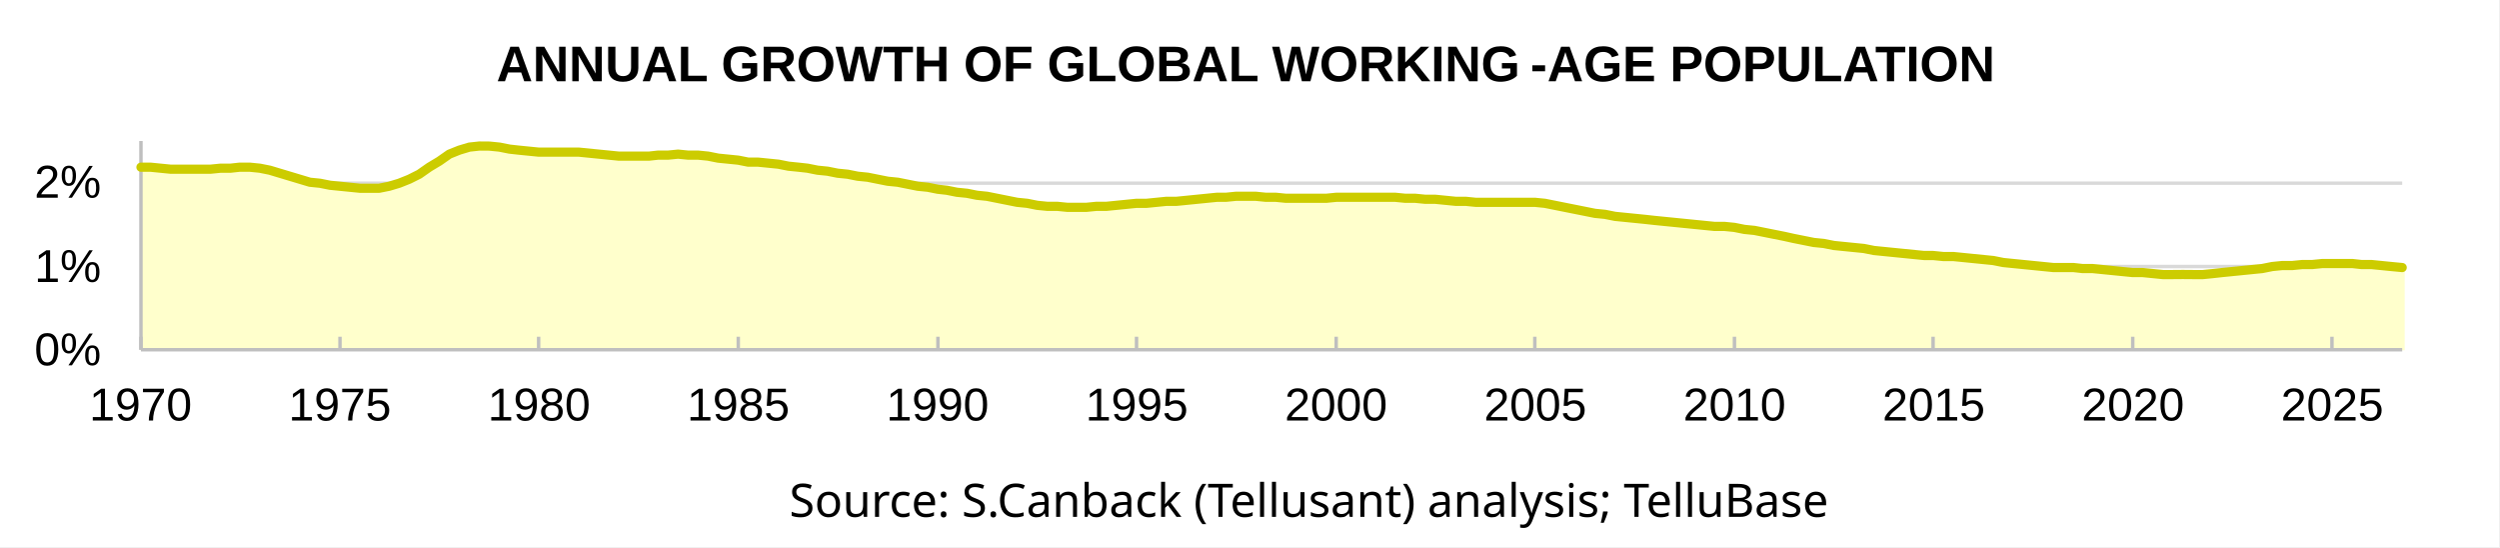
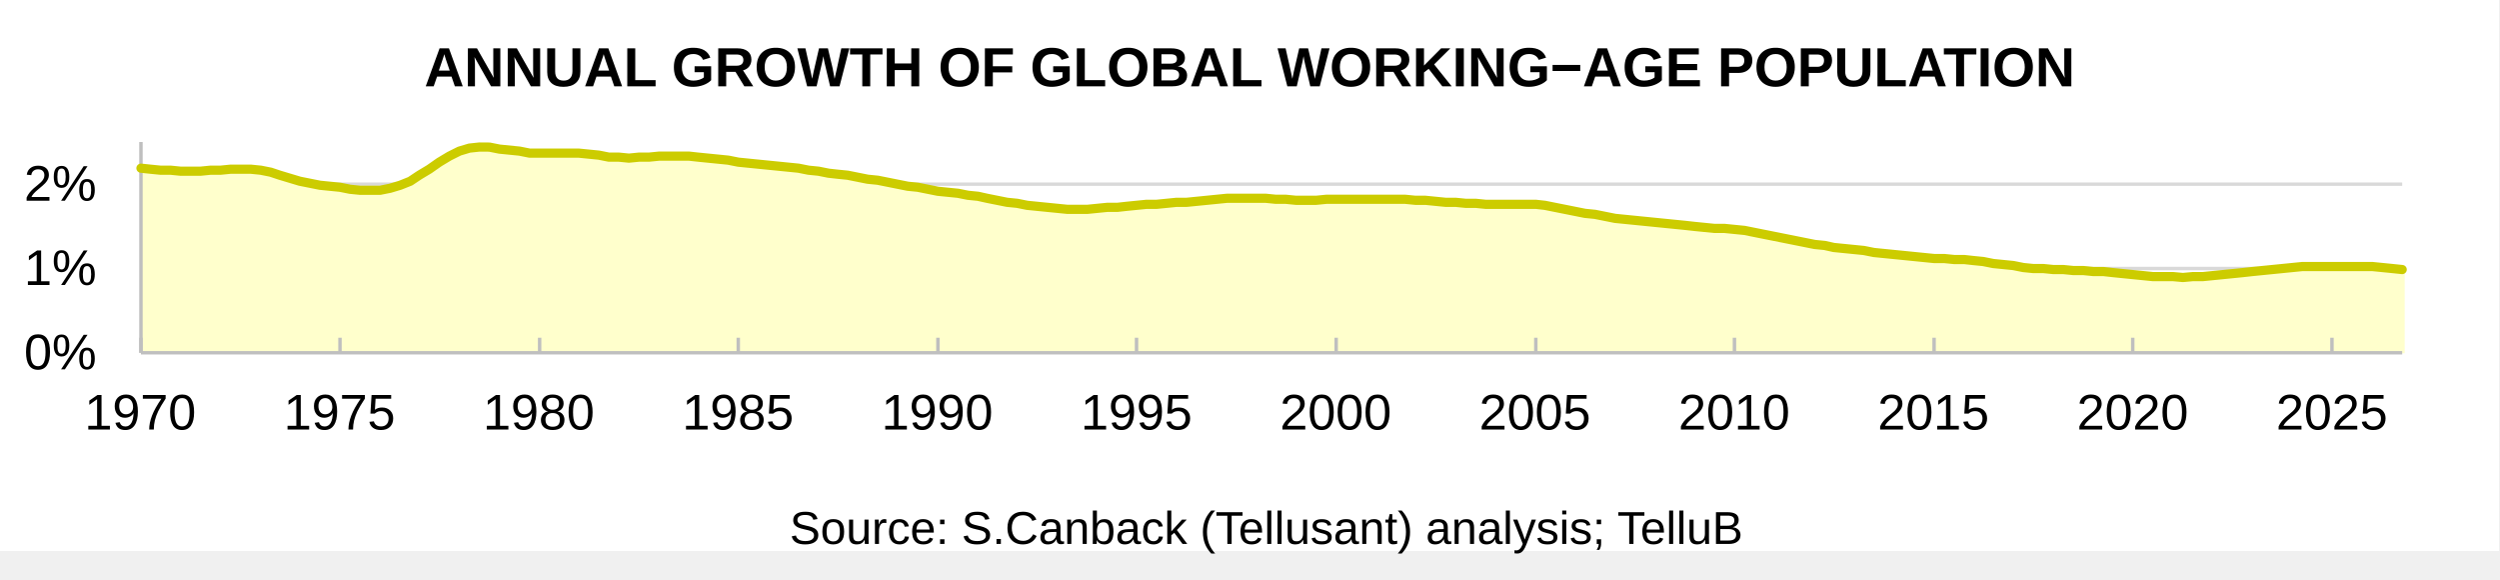
- <svg xmlns="http://www.w3.org/2000/svg" width="2491" height="546" xml:space="preserve" overflow="hidden">
+ <svg xmlns="http://www.w3.org/2000/svg" width="2491" height="577" xml:space="preserve" overflow="hidden">
  <defs>
    <clipPath id="clip0">
-       <rect x="10660" y="2289" width="2491" height="546" />
+       <rect x="10825" y="2318" width="2491" height="577" />
    </clipPath>
    <clipPath id="clip1">
-       <rect x="10800" y="2429" width="2257" height="212" />
+       <rect x="10965" y="2459" width="2257" height="214" />
+     </clipPath>
+     <clipPath id="clip2">
+       <rect x="11579" y="2800" width="984" height="95" />
    </clipPath>
  </defs>
-   <g clip-path="url(#clip0)" transform="translate(-10660 -2289)">
-     <rect x="10660" y="2289" width="2491" height="545" fill="#FFFFFF" />
+   <g clip-path="url(#clip0)" transform="translate(-10825 -2318)">
+     <rect x="10825" y="2318" width="2491" height="549" fill="#FFFFFF" />
    <g>
-       <path d="M10800.5 2554.58 13054.5 2554.58M10800.5 2471.5 13054.5 2471.5" stroke="#D9D9D9" stroke-width="3.438" stroke-linejoin="round" stroke-miterlimit="10" fill="none" />
+       <path d="M10965.5 2585.58 13219.5 2585.58M10965.5 2501.5 13219.5 2501.5" stroke="#D9D9D9" stroke-width="3.438" stroke-linejoin="round" stroke-miterlimit="10" fill="none" />
    </g>
    <g clip-path="url(#clip1)">
-       <path d="M10795 2455.08 10805.4 2455.08 10805.4 2638 10795 2638ZM10805.4 2456.08 10815.4 2456.08 10815.4 2638 10805.4 2638ZM10815.4 2457.08 10824.4 2457.08 10824.4 2638 10815.4 2638ZM10824.4 2457.08 10834.4 2457.08 10834.4 2638 10824.4 2638ZM10834.4 2458.08 10844.4 2458.08 10844.4 2638 10834.4 2638ZM10844.4 2458.08 10854.4 2458.08 10854.4 2638 10844.4 2638ZM10854.4 2458.08 10864.4 2458.08 10864.4 2638 10854.4 2638ZM10864.4 2457.08 10874.4 2457.08 10874.4 2638 10864.4 2638ZM10874.4 2457.08 10884.4 2457.08 10884.4 2638 10874.4 2638ZM10884.4 2456.08 10894.4 2456.08 10894.4 2638 10884.4 2638ZM10894.4 2456.08 10904.4 2456.08 10904.4 2638 10894.4 2638ZM10904.4 2456.08 10914.4 2456.08 10914.4 2638 10904.4 2638ZM10914.4 2457.08 10924.4 2457.08 10924.4 2638 10914.4 2638ZM10924.4 2459.08 10934.4 2459.08 10934.4 2638 10924.4 2638ZM10934.4 2462.08 10944.4 2462.08 10944.4 2638 10934.4 2638ZM10944.4 2465.08 10954.4 2465.08 10954.4 2638 10944.4 2638ZM10954.4 2468.08 10963.4 2468.08 10963.4 2638 10954.4 2638ZM10963.4 2470.08 10973.4 2470.08 10973.4 2638 10963.4 2638ZM10973.4 2472.08 10983.4 2472.08 10983.4 2638 10973.4 2638ZM10983.4 2473.08 10993.4 2473.08 10993.4 2638 10983.4 2638ZM10993.4 2474.08 11003.4 2474.08 11003.4 2638 10993.4 2638ZM11003.4 2475.08 11013.4 2475.08 11013.4 2638 11003.4 2638ZM11013.4 2476.08 11023.4 2476.08 11023.4 2638 11013.4 2638ZM11023.4 2477.08 11033.4 2477.08 11033.4 2638 11023.4 2638ZM11033.4 2476.08 11043.4 2476.08 11043.4 2638 11033.4 2638ZM11043.4 2475.08 11053.4 2475.08 11053.4 2638 11043.4 2638ZM11053.4 2472.08 11063.4 2472.08 11063.4 2638 11053.4 2638ZM11063.4 2468.08 11073.4 2468.08 11073.4 2638 11063.4 2638ZM11073.4 2462.08 11083.4 2462.08 11083.4 2638 11073.4 2638ZM11083.4 2456.08 11093.4 2456.08 11093.4 2638 11083.4 2638ZM11093.4 2449.08 11103.4 2449.08 11103.4 2638 11093.4 2638ZM11103.4 2443.08 11112.4 2443.08 11112.4 2638 11103.4 2638ZM11112.4 2438.08 11122.4 2438.08 11122.4 2638 11112.4 2638ZM11122.4 2435.08 11132.4 2435.08 11132.4 2638 11122.4 2638ZM11132.4 2434.08 11142.4 2434.08 11142.4 2638 11132.4 2638ZM11142.4 2435.08 11152.4 2435.08 11152.4 2638 11142.4 2638ZM11152.4 2436.08 11162.4 2436.08 11162.4 2638 11152.4 2638ZM11162.4 2437.08 11172.4 2437.08 11172.4 2638 11162.4 2638ZM11172.4 2439.08 11182.4 2439.08 11182.4 2638 11172.4 2638ZM11182.4 2440.08 11192.4 2440.08 11192.4 2638 11182.4 2638ZM11192.4 2441.08 11202.4 2441.08 11202.4 2638 11192.4 2638ZM11202.4 2441.08 11212.4 2441.08 11212.4 2638 11202.4 2638ZM11212.4 2440.08 11222.4 2440.08 11222.4 2638 11212.4 2638ZM11222.4 2440.08 11232.4 2440.08 11232.4 2638 11222.4 2638ZM11232.4 2440.08 11242.4 2440.08 11242.4 2638 11232.4 2638ZM11242.4 2441.08 11251.4 2441.08 11251.4 2638 11242.4 2638ZM11251.4 2443.08 11261.4 2443.08 11261.4 2638 11251.4 2638ZM11261.4 2444.08 11271.4 2444.08 11271.4 2638 11261.4 2638ZM11271.4 2445.08 11281.4 2445.08 11281.4 2638 11271.4 2638ZM11281.4 2445.08 11291.4 2445.08 11291.4 2638 11281.4 2638ZM11291.4 2445.08 11301.4 2445.08 11301.4 2638 11291.4 2638ZM11301.4 2444.08 11311.4 2444.08 11311.4 2638 11301.4 2638ZM11311.4 2444.08 11321.4 2444.08 11321.4 2638 11311.4 2638ZM11321.4 2443.08 11331.4 2443.08 11331.4 2638 11321.4 2638ZM11331.4 2443.08 11341.4 2443.08 11341.4 2638 11331.4 2638ZM11341.4 2443.08 11351.4 2443.08 11351.4 2638 11341.4 2638ZM11351.4 2444.08 11361.4 2444.08 11361.4 2638 11351.4 2638ZM11361.4 2445.08 11371.4 2445.08 11371.4 2638 11361.4 2638ZM11371.4 2446.08 11381.4 2446.08 11381.4 2638 11371.4 2638ZM11381.4 2448.08 11390.4 2448.08 11390.4 2638 11381.4 2638ZM11390.4 2449.08 11400.4 2449.08 11400.4 2638 11390.4 2638ZM11400.4 2450.08 11410.4 2450.08 11410.4 2638 11400.4 2638ZM11410.4 2451.08 11420.4 2451.08 11420.4 2638 11410.4 2638ZM11420.4 2452.08 11430.4 2452.08 11430.4 2638 11420.4 2638ZM11430.4 2453.08 11440.4 2453.08 11440.4 2638 11430.4 2638ZM11440.4 2454.08 11450.4 2454.08 11450.4 2638 11440.4 2638ZM11450.4 2455.08 11460.4 2455.08 11460.4 2638 11450.4 2638ZM11460.4 2457.08 11470.4 2457.08 11470.4 2638 11460.4 2638ZM11470.4 2458.08 11480.4 2458.08 11480.4 2638 11470.4 2638ZM11480.4 2460.08 11490.4 2460.08 11490.4 2638 11480.4 2638ZM11490.4 2461.08 11500.4 2461.08 11500.4 2638 11490.4 2638ZM11500.4 2462.08 11510.4 2462.08 11510.4 2638 11500.4 2638ZM11510.4 2464.08 11520.4 2464.08 11520.4 2638 11510.4 2638ZM11520.4 2466.08 11529.4 2466.08 11529.4 2638 11520.4 2638ZM11529.4 2467.08 11539.4 2467.08 11539.4 2638 11529.4 2638ZM11539.4 2469.08 11549.4 2469.08 11549.4 2638 11539.4 2638ZM11549.4 2471.08 11559.4 2471.08 11559.4 2638 11549.4 2638ZM11559.4 2473.08 11569.4 2473.08 11569.4 2638 11559.4 2638ZM11569.4 2474.08 11579.4 2474.08 11579.4 2638 11569.4 2638ZM11579.4 2476.08 11589.4 2476.08 11589.4 2638 11579.4 2638ZM11589.4 2478.08 11599.4 2478.08 11599.4 2638 11589.4 2638ZM11599.4 2479.08 11609.4 2479.08 11609.4 2638 11599.4 2638ZM11609.4 2480.08 11619.4 2480.08 11619.4 2638 11609.4 2638ZM11619.4 2482.08 11629.4 2482.08 11629.4 2638 11619.4 2638ZM11629.4 2483.08 11639.4 2483.08 11639.4 2638 11629.4 2638ZM11639.4 2485.08 11649.4 2485.08 11649.4 2638 11639.4 2638ZM11649.4 2487.08 11659.4 2487.08 11659.4 2638 11649.4 2638ZM11659.4 2488.08 11668.4 2488.08 11668.4 2638 11659.4 2638ZM11668.4 2490.08 11678.4 2490.08 11678.4 2638 11668.4 2638ZM11678.4 2492.08 11688.4 2492.08 11688.4 2638 11678.4 2638ZM11688.4 2493.08 11698.4 2493.08 11698.4 2638 11688.4 2638ZM11698.4 2494.08 11708.4 2494.08 11708.4 2638 11698.4 2638ZM11708.4 2495.08 11718.4 2495.08 11718.4 2638 11708.4 2638ZM11718.4 2495.08 11728.4 2495.08 11728.4 2638 11718.4 2638ZM11728.4 2495.08 11738.4 2495.08 11738.4 2638 11728.4 2638ZM11738.4 2495.08 11748.4 2495.08 11748.4 2638 11738.4 2638ZM11748.4 2495.08 11758.4 2495.08 11758.4 2638 11748.4 2638ZM11758.4 2494.08 11768.4 2494.08 11768.4 2638 11758.4 2638ZM11768.4 2493.08 11778.4 2493.08 11778.4 2638 11768.4 2638ZM11778.4 2493.08 11788.4 2493.08 11788.4 2638 11778.4 2638ZM11788.4 2492.08 11798.4 2492.08 11798.4 2638 11788.4 2638ZM11798.4 2491.08 11808.4 2491.08 11808.4 2638 11798.4 2638ZM11808.4 2491.08 11817.4 2491.08 11817.4 2638 11808.4 2638ZM11817.4 2490.08 11827.4 2490.08 11827.4 2638 11817.4 2638ZM11827.4 2489.08 11837.4 2489.08 11837.4 2638 11827.4 2638ZM11837.4 2488.08 11847.4 2488.08 11847.4 2638 11837.4 2638ZM11847.4 2488.08 11857.4 2488.08 11857.4 2638 11847.4 2638ZM11857.4 2487.08 11867.4 2487.08 11867.4 2638 11857.4 2638ZM11867.4 2486.08 11877.4 2486.08 11877.4 2638 11867.4 2638ZM11877.4 2485.08 11887.4 2485.08 11887.4 2638 11877.4 2638ZM11887.4 2485.08 11897.4 2485.08 11897.4 2638 11887.4 2638ZM11897.4 2485.08 11907.4 2485.08 11907.4 2638 11897.4 2638ZM11907.4 2485.08 11917.4 2485.08 11917.4 2638 11907.4 2638ZM11917.4 2485.08 11927.4 2485.08 11927.4 2638 11917.4 2638ZM11927.4 2486.08 11937.4 2486.08 11937.4 2638 11927.4 2638ZM11937.4 2486.08 11947.4 2486.08 11947.4 2638 11937.4 2638ZM11947.4 2486.08 11956.4 2486.08 11956.4 2638 11947.4 2638ZM11956.4 2486.08 11966.4 2486.08 11966.4 2638 11956.4 2638ZM11966.4 2486.08 11976.4 2486.08 11976.4 2638 11966.4 2638ZM11976.4 2486.08 11986.4 2486.08 11986.4 2638 11976.4 2638ZM11986.4 2486.08 11996.4 2486.08 11996.4 2638 11986.4 2638ZM11996.4 2486.08 12006.4 2486.08 12006.4 2638 11996.4 2638ZM12006.4 2486.08 12016.4 2486.08 12016.4 2638 12006.4 2638ZM12016.4 2486.08 12026.4 2486.08 12026.4 2638 12016.4 2638ZM12026.4 2486.08 12036.4 2486.08 12036.4 2638 12026.4 2638ZM12036.4 2486.08 12046.4 2486.08 12046.4 2638 12036.4 2638ZM12046.4 2486.08 12056.4 2486.08 12056.4 2638 12046.4 2638ZM12056.4 2486.08 12066.4 2486.08 12066.4 2638 12056.4 2638ZM12066.4 2487.08 12076.4 2487.08 12076.4 2638 12066.4 2638ZM12076.4 2487.08 12086.4 2487.08 12086.4 2638 12076.4 2638ZM12086.4 2488.08 12095.4 2488.08 12095.4 2638 12086.4 2638ZM12095.4 2488.08 12105.4 2488.08 12105.4 2638 12095.4 2638ZM12105.4 2489.08 12115.4 2489.08 12115.4 2638 12105.4 2638ZM12115.4 2490.08 12125.4 2490.08 12125.4 2638 12115.4 2638ZM12125.4 2490.08 12135.4 2490.08 12135.4 2638 12125.4 2638ZM12135.4 2490.08 12145.4 2490.08 12145.4 2638 12135.4 2638ZM12145.4 2490.08 12155.4 2490.08 12155.4 2638 12145.4 2638ZM12155.4 2490.08 12165.4 2490.08 12165.4 2638 12155.4 2638ZM12165.4 2490.08 12175.4 2490.08 12175.4 2638 12165.4 2638ZM12175.4 2490.08 12185.4 2490.08 12185.4 2638 12175.4 2638ZM12185.4 2491.08 12195.4 2491.08 12195.4 2638 12185.4 2638ZM12195.4 2492.08 12205.4 2492.08 12205.4 2638 12195.4 2638ZM12205.4 2493.08 12215.4 2493.08 12215.4 2638 12205.4 2638ZM12215.4 2495.08 12225.4 2495.08 12225.4 2638 12215.4 2638ZM12225.4 2497.08 12234.4 2497.08 12234.4 2638 12225.4 2638ZM12234.4 2499.08 12244.4 2499.08 12244.4 2638 12234.4 2638ZM12244.4 2501.08 12254.4 2501.08 12254.4 2638 12244.4 2638ZM12254.4 2503.08 12264.4 2503.08 12264.4 2638 12254.4 2638ZM12264.4 2504.08 12274.4 2504.08 12274.4 2638 12264.4 2638ZM12274.4 2506.08 12284.4 2506.08 12284.4 2638 12274.4 2638ZM12284.4 2507.08 12294.4 2507.08 12294.4 2638 12284.4 2638ZM12294.4 2508.08 12304.4 2508.08 12304.4 2638 12294.4 2638ZM12304.4 2509.08 12314.4 2509.08 12314.4 2638 12304.4 2638ZM12314.4 2510.08 12324.4 2510.08 12324.4 2638 12314.4 2638ZM12324.4 2511.08 12334.4 2511.08 12334.4 2638 12324.4 2638ZM12334.4 2512.08 12344.4 2512.08 12344.4 2638 12334.4 2638ZM12344.4 2513.08 12354.4 2513.08 12354.4 2638 12344.4 2638ZM12354.4 2513.08 12364.4 2513.08 12364.4 2638 12354.4 2638ZM12364.4 2514.08 12373.4 2514.08 12373.4 2638 12364.4 2638ZM12373.4 2515.08 12383.4 2515.08 12383.4 2638 12373.4 2638ZM12383.4 2516.08 12393.4 2516.08 12393.4 2638 12383.4 2638ZM12393.4 2517.08 12403.4 2517.08 12403.4 2638 12393.4 2638ZM12403.4 2519.08 12413.4 2519.08 12413.4 2638 12403.4 2638ZM12413.4 2520.08 12423.4 2520.08 12423.4 2638 12413.4 2638ZM12423.4 2522.08 12433.4 2522.08 12433.4 2638 12423.4 2638ZM12433.4 2524.08 12443.4 2524.08 12443.4 2638 12433.4 2638ZM12443.4 2527.08 12453.4 2527.08 12453.4 2638 12443.4 2638ZM12453.4 2529.08 12463.4 2529.08 12463.4 2638 12453.4 2638ZM12463.4 2530.08 12473.4 2530.08 12473.4 2638 12463.4 2638ZM12473.4 2532.08 12483.4 2532.08 12483.4 2638 12473.4 2638ZM12483.4 2533.08 12493.4 2533.08 12493.4 2638 12483.4 2638ZM12493.4 2534.08 12503.4 2534.08 12503.4 2638 12493.4 2638ZM12503.4 2536.08 12513.4 2536.08 12513.4 2638 12503.4 2638ZM12513.4 2537.08 12522.4 2537.08 12522.4 2638 12513.4 2638ZM12522.4 2538.08 12532.4 2538.08 12532.4 2638 12522.4 2638ZM12532.4 2539.08 12542.4 2539.08 12542.4 2638 12532.4 2638ZM12542.4 2540.08 12552.4 2540.08 12552.4 2638 12542.4 2638ZM12552.4 2542.08 12562.4 2542.08 12562.4 2638 12552.4 2638ZM12562.4 2542.08 12572.4 2542.08 12572.4 2638 12562.4 2638ZM12572.4 2543.08 12582.4 2543.08 12582.4 2638 12572.4 2638ZM12582.4 2544.08 12592.4 2544.08 12592.4 2638 12582.4 2638ZM12592.4 2544.08 12602.4 2544.08 12602.4 2638 12592.4 2638ZM12602.4 2545.08 12612.4 2545.08 12612.4 2638 12602.4 2638ZM12612.4 2546.08 12622.4 2546.08 12622.4 2638 12612.4 2638ZM12622.4 2546.08 12632.4 2546.08 12632.4 2638 12622.4 2638ZM12632.4 2547.08 12642.4 2547.08 12642.4 2638 12632.4 2638ZM12642.4 2549.08 12652.4 2549.08 12652.4 2638 12642.4 2638ZM12652.4 2550.08 12661.4 2550.08 12661.4 2638 12652.4 2638ZM12661.4 2552.08 12671.4 2552.08 12671.4 2638 12661.4 2638ZM12671.4 2553.08 12681.4 2553.08 12681.4 2638 12671.4 2638ZM12681.4 2554.08 12691.4 2554.08 12691.4 2638 12681.4 2638ZM12691.4 2555.08 12701.4 2555.08 12701.4 2638 12691.4 2638ZM12701.4 2555.08 12711.4 2555.08 12711.4 2638 12701.4 2638ZM12711.4 2556.08 12721.4 2556.08 12721.4 2638 12711.4 2638ZM12721.4 2556.08 12731.4 2556.08 12731.4 2638 12721.4 2638ZM12731.4 2556.08 12741.4 2556.08 12741.4 2638 12731.4 2638ZM12741.4 2557.08 12751.4 2557.08 12751.4 2638 12741.4 2638ZM12751.4 2557.08 12761.4 2557.08 12761.4 2638 12751.4 2638ZM12761.4 2558.08 12771.4 2558.08 12771.4 2638 12761.4 2638ZM12771.4 2559.08 12781.4 2559.08 12781.4 2638 12771.4 2638ZM12781.4 2560.08 12791.4 2560.08 12791.4 2638 12781.4 2638ZM12791.4 2561.08 12800.4 2561.08 12800.4 2638 12791.4 2638ZM12800.4 2562.08 12810.4 2562.08 12810.4 2638 12800.4 2638ZM12810.4 2562.08 12820.4 2562.08 12820.4 2638 12810.4 2638ZM12820.4 2563.08 12830.4 2563.08 12830.4 2638 12820.4 2638ZM12830.4 2563.08 12840.4 2563.08 12840.4 2638 12830.4 2638ZM12840.4 2563.08 12850.4 2563.08 12850.4 2638 12840.4 2638ZM12850.4 2562.08 12860.4 2562.08 12860.4 2638 12850.4 2638ZM12860.4 2561.08 12870.4 2561.08 12870.4 2638 12860.4 2638ZM12870.4 2561.08 12880.4 2561.08 12880.4 2638 12870.4 2638ZM12880.4 2560.08 12890.4 2560.08 12890.4 2638 12880.4 2638ZM12890.4 2558.08 12900.4 2558.08 12900.4 2638 12890.4 2638ZM12900.4 2557.08 12910.4 2557.08 12910.4 2638 12900.4 2638ZM12910.4 2556.08 12920.4 2556.08 12920.4 2638 12910.4 2638ZM12920.4 2555.08 12930.4 2555.08 12930.4 2638 12920.4 2638ZM12930.4 2554.08 12939.4 2554.08 12939.4 2638 12930.4 2638ZM12939.4 2553.08 12949.4 2553.08 12949.4 2638 12939.4 2638ZM12949.4 2552.08 12959.4 2552.08 12959.4 2638 12949.4 2638ZM12959.4 2552.08 12969.4 2552.08 12969.4 2638 12959.4 2638ZM12969.4 2552.08 12979.4 2552.08 12979.4 2638 12969.4 2638ZM12979.4 2552.08 12989.4 2552.08 12989.4 2638 12979.4 2638ZM12989.4 2552.08 12999.4 2552.08 12999.4 2638 12989.4 2638ZM12999.4 2552.08 13009.4 2552.08 13009.4 2638 12999.4 2638ZM13009.4 2552.08 13019.4 2552.08 13019.4 2638 13009.4 2638ZM13019.4 2553.08 13029.4 2553.08 13029.4 2638 13019.4 2638ZM13029.4 2553.08 13039.4 2553.08 13039.4 2638 13029.4 2638ZM13039.4 2554.08 13049.4 2554.08 13049.4 2638 13039.4 2638ZM13049.4 2556.08 13059 2556.08 13059 2638 13049.4 2638Z" fill="#FFFFCC" />
+       <path d="M10960 2485.08 10970.4 2485.08 10970.4 2670 10960 2670ZM10970.4 2486.08 10980.4 2486.08 10980.4 2670 10970.4 2670ZM10980.4 2487.08 10990.4 2487.08 10990.4 2670 10980.4 2670ZM10990.4 2488.08 11000.4 2488.08 11000.4 2670 10990.4 2670ZM11000.4 2488.08 11010.4 2488.08 11010.4 2670 11000.4 2670ZM11010.4 2488.08 11020.4 2488.08 11020.4 2670 11010.4 2670ZM11020.4 2488.08 11029.4 2488.08 11029.4 2670 11020.4 2670ZM11029.4 2488.08 11039.4 2488.08 11039.4 2670 11029.4 2670ZM11039.4 2487.08 11049.4 2487.08 11049.4 2670 11039.4 2670ZM11049.4 2487.08 11059.4 2487.08 11059.4 2670 11049.4 2670ZM11059.4 2486.08 11069.4 2486.08 11069.4 2670 11059.4 2670ZM11069.4 2486.08 11079.4 2486.08 11079.4 2670 11069.4 2670ZM11079.4 2487.08 11089.4 2487.08 11089.4 2670 11079.4 2670ZM11089.4 2489.08 11099.4 2489.08 11099.4 2670 11089.4 2670ZM11099.4 2492.08 11109.4 2492.08 11109.4 2670 11099.4 2670ZM11109.4 2495.08 11119.4 2495.08 11119.4 2670 11109.4 2670ZM11119.4 2498.08 11129.4 2498.08 11129.4 2670 11119.4 2670ZM11129.4 2501.08 11139.4 2501.08 11139.4 2670 11129.4 2670ZM11139.4 2502.08 11149.4 2502.08 11149.4 2670 11139.4 2670ZM11149.4 2504.08 11159.4 2504.08 11159.4 2670 11149.4 2670ZM11159.4 2505.08 11168.4 2505.08 11168.4 2670 11159.4 2670ZM11168.4 2506.08 11178.4 2506.08 11178.4 2670 11168.4 2670ZM11178.4 2507.08 11188.4 2507.08 11188.4 2670 11178.4 2670ZM11188.4 2508.08 11198.4 2508.08 11198.4 2670 11188.4 2670ZM11198.4 2507.08 11208.4 2507.08 11208.4 2670 11198.4 2670ZM11208.4 2505.08 11218.4 2505.08 11218.4 2670 11208.4 2670ZM11218.4 2502.08 11228.4 2502.08 11228.4 2670 11218.4 2670ZM11228.4 2498.08 11238.4 2498.08 11238.4 2670 11228.4 2670ZM11238.4 2493.08 11248.4 2493.08 11248.4 2670 11238.4 2670ZM11248.4 2486.08 11258.4 2486.08 11258.4 2670 11248.4 2670ZM11258.4 2479.08 11268.4 2479.08 11268.4 2670 11258.4 2670ZM11268.4 2473.08 11278.4 2473.08 11278.4 2670 11268.4 2670ZM11278.4 2468.08 11288.4 2468.08 11288.4 2670 11278.4 2670ZM11288.4 2466.08 11298.4 2466.08 11298.4 2670 11288.4 2670ZM11298.4 2465.08 11307.4 2465.08 11307.4 2670 11298.4 2670ZM11307.4 2465.08 11317.4 2465.08 11317.4 2670 11307.4 2670ZM11317.4 2466.08 11327.4 2466.08 11327.4 2670 11317.4 2670ZM11327.4 2467.08 11337.4 2467.08 11337.4 2670 11327.4 2670ZM11337.4 2469.08 11347.4 2469.08 11347.4 2670 11337.4 2670ZM11347.4 2470.08 11357.4 2470.08 11357.4 2670 11347.4 2670ZM11357.4 2471.08 11367.4 2471.08 11367.4 2670 11357.4 2670ZM11367.4 2471.08 11377.4 2471.08 11377.4 2670 11367.4 2670ZM11377.4 2471.08 11387.4 2471.08 11387.4 2670 11377.4 2670ZM11387.4 2471.08 11397.4 2471.08 11397.4 2670 11387.4 2670ZM11397.4 2471.08 11407.4 2471.08 11407.4 2670 11397.4 2670ZM11407.4 2472.08 11417.4 2472.08 11417.4 2670 11407.4 2670ZM11417.4 2473.08 11427.4 2473.08 11427.4 2670 11417.4 2670ZM11427.4 2474.08 11437.4 2474.08 11437.4 2670 11427.4 2670ZM11437.4 2475.08 11447.4 2475.08 11447.4 2670 11437.4 2670ZM11447.4 2475.08 11456.4 2475.08 11456.4 2670 11447.4 2670ZM11456.4 2475.08 11466.4 2475.08 11466.4 2670 11456.4 2670ZM11466.4 2474.08 11476.4 2474.08 11476.4 2670 11466.4 2670ZM11476.4 2474.08 11486.4 2474.08 11486.4 2670 11476.4 2670ZM11486.4 2473.08 11496.4 2473.08 11496.4 2670 11486.4 2670ZM11496.4 2473.08 11506.4 2473.08 11506.4 2670 11496.4 2670ZM11506.4 2473.08 11516.4 2473.08 11516.4 2670 11506.4 2670ZM11516.4 2474.08 11526.4 2474.08 11526.4 2670 11516.4 2670ZM11526.4 2475.08 11536.4 2475.08 11536.4 2670 11526.4 2670ZM11536.4 2476.08 11546.4 2476.08 11546.4 2670 11536.4 2670ZM11546.4 2478.08 11556.4 2478.08 11556.4 2670 11546.4 2670ZM11556.4 2479.08 11566.4 2479.08 11566.4 2670 11556.4 2670ZM11566.4 2480.08 11576.4 2480.08 11576.4 2670 11566.4 2670ZM11576.4 2481.08 11586.4 2481.08 11586.4 2670 11576.4 2670ZM11586.4 2482.08 11595.4 2482.08 11595.4 2670 11586.4 2670ZM11595.4 2483.08 11605.4 2483.08 11605.4 2670 11595.4 2670ZM11605.4 2485.08 11615.4 2485.08 11615.4 2670 11605.4 2670ZM11615.4 2486.08 11625.4 2486.08 11625.4 2670 11615.4 2670ZM11625.4 2487.08 11635.4 2487.08 11635.4 2670 11625.4 2670ZM11635.4 2489.08 11645.4 2489.08 11645.4 2670 11635.4 2670ZM11645.4 2490.08 11655.4 2490.08 11655.4 2670 11645.4 2670ZM11655.4 2492.08 11665.4 2492.08 11665.4 2670 11655.4 2670ZM11665.4 2493.08 11675.4 2493.08 11675.4 2670 11665.4 2670ZM11675.4 2495.08 11685.4 2495.08 11685.4 2670 11675.4 2670ZM11685.4 2496.08 11695.4 2496.08 11695.4 2670 11685.4 2670ZM11695.4 2498.08 11705.4 2498.08 11705.4 2670 11695.4 2670ZM11705.4 2500.08 11715.4 2500.08 11715.4 2670 11705.4 2670ZM11715.4 2501.08 11725.4 2501.08 11725.4 2670 11715.4 2670ZM11725.4 2503.08 11734.4 2503.08 11734.4 2670 11725.4 2670ZM11734.4 2505.08 11744.4 2505.08 11744.4 2670 11734.4 2670ZM11744.4 2507.08 11754.4 2507.08 11754.4 2670 11744.4 2670ZM11754.4 2508.08 11764.4 2508.08 11764.4 2670 11754.4 2670ZM11764.4 2510.08 11774.4 2510.08 11774.4 2670 11764.4 2670ZM11774.4 2511.08 11784.4 2511.08 11784.4 2670 11774.4 2670ZM11784.4 2512.08 11794.4 2512.08 11794.4 2670 11784.4 2670ZM11794.4 2514.08 11804.4 2514.08 11804.4 2670 11794.4 2670ZM11804.4 2516.08 11814.4 2516.08 11814.4 2670 11804.4 2670ZM11814.4 2517.08 11824.4 2517.08 11824.4 2670 11814.4 2670ZM11824.4 2519.08 11834.4 2519.08 11834.4 2670 11824.4 2670ZM11834.4 2521.08 11844.4 2521.08 11844.4 2670 11834.4 2670ZM11844.4 2522.08 11854.4 2522.08 11854.4 2670 11844.4 2670ZM11854.4 2524.08 11864.4 2524.08 11864.4 2670 11854.4 2670ZM11864.4 2525.08 11873.4 2525.08 11873.4 2670 11864.4 2670ZM11873.4 2526.08 11883.4 2526.08 11883.4 2670 11873.4 2670ZM11883.4 2526.08 11893.4 2526.08 11893.4 2670 11883.4 2670ZM11893.4 2526.08 11903.4 2526.08 11903.4 2670 11893.4 2670ZM11903.4 2526.08 11913.4 2526.08 11913.4 2670 11903.4 2670ZM11913.4 2526.08 11923.4 2526.08 11923.4 2670 11913.4 2670ZM11923.4 2525.08 11933.4 2525.08 11933.4 2670 11923.4 2670ZM11933.4 2524.08 11943.4 2524.08 11943.4 2670 11933.4 2670ZM11943.4 2523.08 11953.4 2523.08 11953.4 2670 11943.4 2670ZM11953.4 2523.08 11963.4 2523.08 11963.4 2670 11953.4 2670ZM11963.4 2522.08 11973.4 2522.08 11973.4 2670 11963.4 2670ZM11973.4 2521.08 11983.4 2521.08 11983.4 2670 11973.4 2670ZM11983.4 2521.08 11993.4 2521.08 11993.4 2670 11983.4 2670ZM11993.4 2520.08 12003.4 2520.08 12003.4 2670 11993.4 2670ZM12003.4 2519.08 12012.4 2519.08 12012.4 2670 12003.4 2670ZM12012.4 2518.08 12022.4 2518.08 12022.4 2670 12012.4 2670ZM12022.4 2517.08 12032.4 2517.08 12032.4 2670 12022.4 2670ZM12032.4 2517.08 12042.4 2517.08 12042.4 2670 12032.4 2670ZM12042.4 2516.08 12052.4 2516.08 12052.4 2670 12042.4 2670ZM12052.4 2516.08 12062.4 2516.08 12062.4 2670 12052.4 2670ZM12062.4 2515.08 12072.4 2515.08 12072.4 2670 12062.4 2670ZM12072.4 2516.08 12082.4 2516.08 12082.4 2670 12072.4 2670ZM12082.4 2516.08 12092.4 2516.08 12092.4 2670 12082.4 2670ZM12092.4 2516.08 12102.4 2516.08 12102.4 2670 12092.4 2670ZM12102.4 2517.08 12112.4 2517.08 12112.4 2670 12102.4 2670ZM12112.4 2517.08 12122.4 2517.08 12122.4 2670 12112.4 2670ZM12122.4 2517.08 12132.4 2517.08 12132.4 2670 12122.4 2670ZM12132.4 2517.08 12142.4 2517.08 12142.4 2670 12132.4 2670ZM12142.4 2517.08 12152.4 2517.08 12152.4 2670 12142.4 2670ZM12152.4 2517.08 12161.4 2517.08 12161.4 2670 12152.4 2670ZM12161.4 2517.08 12171.4 2517.08 12171.4 2670 12161.4 2670ZM12171.4 2516.08 12181.4 2516.08 12181.4 2670 12171.4 2670ZM12181.4 2516.08 12191.4 2516.08 12191.4 2670 12181.4 2670ZM12191.4 2516.08 12201.4 2516.08 12201.4 2670 12191.4 2670ZM12201.4 2516.08 12211.4 2516.08 12211.4 2670 12201.4 2670ZM12211.4 2517.08 12221.4 2517.08 12221.4 2670 12211.4 2670ZM12221.4 2517.08 12231.4 2517.08 12231.4 2670 12221.4 2670ZM12231.4 2517.08 12241.4 2517.08 12241.4 2670 12231.4 2670ZM12241.4 2518.08 12251.4 2518.08 12251.4 2670 12241.4 2670ZM12251.4 2518.08 12261.4 2518.08 12261.4 2670 12251.4 2670ZM12261.4 2519.08 12271.4 2519.08 12271.4 2670 12261.4 2670ZM12271.4 2520.08 12281.4 2520.08 12281.4 2670 12271.4 2670ZM12281.4 2520.08 12291.4 2520.08 12291.4 2670 12281.4 2670ZM12291.4 2521.08 12300.4 2521.08 12300.4 2670 12291.4 2670ZM12300.4 2521.08 12310.4 2521.08 12310.4 2670 12300.4 2670ZM12310.4 2521.08 12320.4 2521.08 12320.4 2670 12310.4 2670ZM12320.4 2521.08 12330.4 2521.08 12330.4 2670 12320.4 2670ZM12330.4 2521.08 12340.4 2521.08 12340.4 2670 12330.4 2670ZM12340.4 2521.08 12350.4 2521.08 12350.4 2670 12340.4 2670ZM12350.4 2522.08 12360.4 2522.08 12360.4 2670 12350.4 2670ZM12360.4 2523.08 12370.4 2523.08 12370.4 2670 12360.4 2670ZM12370.4 2524.08 12380.4 2524.08 12380.4 2670 12370.4 2670ZM12380.4 2526.08 12390.4 2526.08 12390.4 2670 12380.4 2670ZM12390.4 2528.08 12400.4 2528.08 12400.4 2670 12390.4 2670ZM12400.4 2530.08 12410.4 2530.08 12410.4 2670 12400.4 2670ZM12410.4 2532.08 12420.4 2532.08 12420.4 2670 12410.4 2670ZM12420.4 2534.08 12430.4 2534.08 12430.4 2670 12420.4 2670ZM12430.4 2535.08 12439.4 2535.08 12439.4 2670 12430.4 2670ZM12439.4 2537.08 12449.4 2537.08 12449.4 2670 12439.4 2670ZM12449.4 2538.08 12459.4 2538.08 12459.4 2670 12449.4 2670ZM12459.4 2539.08 12469.4 2539.08 12469.4 2670 12459.4 2670ZM12469.4 2540.08 12479.4 2540.08 12479.4 2670 12469.4 2670ZM12479.4 2541.08 12489.4 2541.08 12489.4 2670 12479.4 2670ZM12489.4 2542.08 12499.4 2542.08 12499.4 2670 12489.4 2670ZM12499.4 2543.08 12509.4 2543.08 12509.4 2670 12499.4 2670ZM12509.4 2544.08 12519.4 2544.08 12519.4 2670 12509.4 2670ZM12519.4 2544.08 12529.4 2544.08 12529.4 2670 12519.4 2670ZM12529.4 2545.08 12539.4 2545.08 12539.4 2670 12529.4 2670ZM12539.4 2546.08 12549.4 2546.08 12549.4 2670 12539.4 2670ZM12549.4 2547.08 12559.4 2547.08 12559.4 2670 12549.4 2670ZM12559.4 2548.08 12569.4 2548.08 12569.4 2670 12559.4 2670ZM12569.4 2550.08 12578.4 2550.08 12578.4 2670 12569.4 2670ZM12578.4 2551.08 12588.4 2551.08 12588.4 2670 12578.4 2670ZM12588.4 2553.08 12598.4 2553.08 12598.4 2670 12588.4 2670ZM12598.4 2555.08 12608.4 2555.08 12608.4 2670 12598.4 2670ZM12608.4 2558.08 12618.4 2558.08 12618.4 2670 12608.4 2670ZM12618.4 2560.08 12628.4 2560.08 12628.4 2670 12618.4 2670ZM12628.4 2561.08 12638.4 2561.08 12638.4 2670 12628.4 2670ZM12638.4 2563.08 12648.4 2563.08 12648.4 2670 12638.4 2670ZM12648.4 2564.08 12658.4 2564.08 12658.4 2670 12648.4 2670ZM12658.4 2566.08 12668.4 2566.08 12668.4 2670 12658.4 2670ZM12668.4 2567.08 12678.4 2567.08 12678.4 2670 12668.4 2670ZM12678.4 2568.08 12688.4 2568.08 12688.4 2670 12678.4 2670ZM12688.4 2569.08 12698.4 2569.08 12698.4 2670 12688.4 2670ZM12698.4 2570.08 12708.4 2570.08 12708.4 2670 12698.4 2670ZM12708.4 2572.08 12717.4 2572.08 12717.4 2670 12708.4 2670ZM12717.4 2573.08 12727.4 2573.08 12727.4 2670 12717.4 2670ZM12727.4 2574.08 12737.4 2574.08 12737.4 2670 12727.4 2670ZM12737.4 2574.08 12747.4 2574.08 12747.4 2670 12737.4 2670ZM12747.4 2575.08 12757.4 2575.08 12757.4 2670 12747.4 2670ZM12757.4 2576.08 12767.4 2576.08 12767.4 2670 12757.4 2670ZM12767.4 2576.08 12777.4 2576.08 12777.4 2670 12767.4 2670ZM12777.4 2577.08 12787.4 2577.08 12787.4 2670 12777.4 2670ZM12787.4 2578.08 12797.4 2578.08 12797.4 2670 12787.4 2670ZM12797.4 2579.08 12807.4 2579.08 12807.4 2670 12797.4 2670ZM12807.4 2580.08 12817.4 2580.08 12817.4 2670 12807.4 2670ZM12817.4 2582.08 12827.4 2582.08 12827.4 2670 12817.4 2670ZM12827.4 2583.08 12837.4 2583.08 12837.4 2670 12827.4 2670ZM12837.4 2584.08 12847.4 2584.08 12847.4 2670 12837.4 2670ZM12847.4 2585.08 12857.4 2585.08 12857.4 2670 12847.4 2670ZM12857.4 2586.08 12866.4 2586.08 12866.4 2670 12857.4 2670ZM12866.4 2586.08 12876.4 2586.08 12876.4 2670 12866.4 2670ZM12876.4 2587.08 12886.4 2587.08 12886.4 2670 12876.4 2670ZM12886.4 2587.08 12896.4 2587.08 12896.4 2670 12886.4 2670ZM12896.4 2588.08 12906.4 2588.08 12906.4 2670 12896.4 2670ZM12906.4 2588.08 12916.4 2588.08 12916.4 2670 12906.4 2670ZM12916.4 2589.08 12926.4 2589.08 12926.4 2670 12916.4 2670ZM12926.4 2590.08 12936.4 2590.08 12936.4 2670 12926.4 2670ZM12936.4 2590.08 12946.4 2590.08 12946.4 2670 12936.4 2670ZM12946.4 2591.08 12956.4 2591.08 12956.4 2670 12946.4 2670ZM12956.4 2592.08 12966.4 2592.08 12966.4 2670 12956.4 2670ZM12966.4 2593.08 12976.4 2593.08 12976.4 2670 12966.4 2670ZM12976.4 2594.08 12986.4 2594.08 12986.4 2670 12976.4 2670ZM12986.4 2594.08 12996.4 2594.08 12996.4 2670 12986.4 2670ZM12996.4 2594.08 13005.4 2594.08 13005.4 2670 12996.4 2670ZM13005.4 2594.08 13015.4 2594.08 13015.4 2670 13005.4 2670ZM13015.4 2594.08 13025.4 2594.08 13025.4 2670 13015.4 2670ZM13025.4 2593.08 13035.4 2593.08 13035.4 2670 13025.4 2670ZM13035.4 2592.08 13045.4 2592.08 13045.4 2670 13035.4 2670ZM13045.4 2591.08 13055.4 2591.08 13055.4 2670 13045.4 2670ZM13055.4 2590.08 13065.4 2590.08 13065.4 2670 13055.4 2670ZM13065.4 2589.08 13075.4 2589.08 13075.4 2670 13065.4 2670ZM13075.4 2587.08 13085.4 2587.08 13085.4 2670 13075.4 2670ZM13085.4 2586.08 13095.4 2586.08 13095.4 2670 13085.4 2670ZM13095.4 2585.08 13105.4 2585.08 13105.4 2670 13095.4 2670ZM13105.4 2584.08 13115.4 2584.08 13115.4 2670 13105.4 2670ZM13115.4 2584.08 13125.4 2584.08 13125.4 2670 13115.4 2670ZM13125.4 2583.08 13135.4 2583.08 13135.4 2670 13125.4 2670ZM13135.4 2583.08 13144.4 2583.08 13144.4 2670 13135.4 2670ZM13144.4 2583.08 13154.4 2583.08 13154.4 2670 13144.4 2670ZM13154.4 2583.08 13164.4 2583.08 13164.4 2670 13154.4 2670ZM13164.4 2583.08 13174.4 2583.08 13174.4 2670 13164.4 2670ZM13174.4 2583.08 13184.4 2583.08 13184.4 2670 13174.4 2670ZM13184.4 2584.08 13194.4 2584.08 13194.4 2670 13184.4 2670ZM13194.4 2585.08 13204.4 2585.08 13204.4 2670 13194.4 2670ZM13204.4 2586.08 13214.4 2586.08 13214.4 2670 13204.4 2670ZM13214.4 2587.08 13224 2587.08 13224 2670 13214.4 2670Z" fill="#FFFFCC" />
    </g>
    <g>
-       <path d="M0 0 0 208" stroke="#BFBFBF" stroke-width="3.438" stroke-linejoin="round" stroke-miterlimit="10" fill="none" fill-rule="evenodd" transform="matrix(1 0 0 -1 10800.5 2637.5)" />
+       <path d="M0 0 0 210" stroke="#BFBFBF" stroke-width="3.438" stroke-linejoin="round" stroke-miterlimit="10" fill="none" fill-rule="evenodd" transform="matrix(1 0 0 -1 10965.5 2669.5)" />
    </g>
    <g>
-       <path d="M10800.5 2637.5 13054.5 2637.5" stroke="#BFBFBF" stroke-width="3.438" stroke-linejoin="round" stroke-miterlimit="10" fill="none" fill-rule="evenodd" />
+       <path d="M10965.5 2669.5 13219.5 2669.5" stroke="#BFBFBF" stroke-width="3.438" stroke-linejoin="round" stroke-miterlimit="10" fill="none" fill-rule="evenodd" />
    </g>
    <g>
-       <path d="M10800.5 2624.5 10800.5 2637.5M10998.9 2624.5 10998.9 2637.5M11196.9 2624.5 11196.9 2637.5M11395.9 2624.5 11395.9 2637.5M11594.9 2624.5 11594.9 2637.5M11792.9 2624.5 11792.9 2637.5M11991.9 2624.5 11991.9 2637.5M12189.9 2624.5 12189.9 2637.5M12388.9 2624.5 12388.9 2637.5M12586.9 2624.5 12586.9 2637.5M12785.9 2624.5 12785.9 2637.5M12984.5 2624.5 12984.5 2637.5" stroke="#BFBFBF" stroke-width="3.438" stroke-linejoin="round" stroke-miterlimit="10" fill="none" />
+       <path d="M10965.5 2654.5 10965.5 2669.5M11163.9 2654.5 11163.9 2669.5M11362.9 2654.5 11362.9 2669.5M11560.9 2654.5 11560.9 2669.5M11759.9 2654.5 11759.9 2669.5M11957.9 2654.5 11957.9 2669.5M12156.9 2654.5 12156.9 2669.5M12355.9 2654.5 12355.9 2669.5M12553.9 2654.5 12553.9 2669.5M12752.9 2654.5 12752.9 2669.5M12950.9 2654.5 12950.9 2669.5M13149.5 2654.5 13149.5 2669.5" stroke="#BFBFBF" stroke-width="3.438" stroke-linejoin="round" stroke-miterlimit="10" fill="none" />
    </g>
    <g>
-       <path d="M10800.5 2455.58 10809.9 2455.58 10819.9 2456.58 10829.9 2457.58 10839.9 2457.58 10849.9 2457.58 10859.9 2457.58 10869.9 2457.58 10879.9 2456.58 10889.9 2456.58 10898.9 2455.58 10908.9 2455.58 10918.9 2456.58 10928.9 2458.58 10938.9 2461.58 10948.9 2464.58 10958.9 2467.58 10968.9 2470.58 10978.9 2471.58 10988.9 2473.58 10998.9 2474.58 11008.9 2475.58 11018.9 2476.58 11028.9 2476.58 11037.9 2476.58 11047.9 2474.58 11057.9 2471.58 11067.9 2467.58 11077.9 2462.58 11087.9 2455.58 11097.9 2449.58 11107.9 2442.58 11117.9 2438.58 11127.9 2435.58 11137.9 2434.5 11147.9 2434.58 11157.9 2435.58 11167.9 2437.58 11176.9 2438.58 11186.9 2439.58 11196.9 2440.58 11206.9 2440.58 11216.9 2440.58 11226.9 2440.58 11236.9 2440.58 11246.9 2441.58 11256.9 2442.58 11266.9 2443.58 11276.9 2444.58 11286.9 2444.58 11296.9 2444.58 11306.9 2444.58 11315.9 2443.58 11325.9 2443.58 11335.9 2442.58 11345.9 2443.58 11355.9 2443.58 11365.9 2444.58 11375.9 2446.58 11385.9 2447.58 11395.9 2448.58 11405.9 2450.58 11415.9 2450.58 11425.9 2451.58 11435.9 2452.58 11445.9 2454.58 11455.9 2455.58 11464.9 2456.58 11474.9 2458.58 11484.9 2459.58 11494.9 2461.58 11504.9 2462.58 11514.9 2464.58 11524.9 2465.58 11534.9 2467.58 11544.9 2469.58 11554.9 2470.58 11564.9 2472.58 11574.9 2474.58 11584.9 2475.58 11594.9 2477.58 11603.9 2478.58 11613.9 2480.58 11623.9 2481.58 11633.9 2483.58 11643.9 2484.58 11653.9 2486.58 11663.9 2488.58 11673.9 2490.58 11683.9 2491.58 11693.9 2493.58 11703.9 2494.58 11713.9 2494.58 11723.9 2495.58 11733.9 2495.58 11742.9 2495.58 11752.9 2494.58 11762.9 2494.58 11772.9 2493.58 11782.9 2492.58 11792.9 2491.58 11802.9 2491.58 11812.9 2490.58 11822.9 2489.58 11832.9 2489.58 11842.9 2488.58 11852.9 2487.58 11862.9 2486.58 11872.9 2485.58 11881.9 2485.58 11891.9 2484.58 11901.9 2484.58 11911.9 2484.58 11921.9 2485.58 11931.9 2485.58 11941.9 2486.58 11951.9 2486.58 11961.9 2486.58 11971.9 2486.58 11981.9 2486.58 11991.9 2485.58 12001.9 2485.58 12011.9 2485.58 12020.9 2485.58 12030.9 2485.58 12040.9 2485.58 12050.9 2485.58 12060.9 2486.58 12070.9 2486.58 12080.9 2487.58 12090.9 2487.58 12100.9 2488.58 12110.9 2489.58 12120.9 2489.58 12130.9 2490.58 12140.9 2490.58 12150.9 2490.58 12160.9 2490.58 12169.9 2490.58 12179.9 2490.58 12189.9 2490.58 12199.9 2491.58 12209.9 2493.58 12219.9 2495.58 12229.9 2497.58 12239.9 2499.58 12249.9 2501.58 12259.9 2502.58 12269.9 2504.58 12279.9 2505.58 12289.9 2506.58 12299.9 2507.58 12308.9 2508.58 12318.9 2509.58 12328.9 2510.58 12338.9 2511.58 12348.9 2512.58 12358.9 2513.58 12368.9 2514.58 12378.9 2514.58 12388.9 2515.58 12398.9 2517.58 12408.9 2518.58 12418.9 2520.58 12428.9 2522.58 12438.9 2524.58 12447.9 2526.58 12457.9 2528.58 12467.9 2530.58 12477.9 2531.58 12487.9 2533.58 12497.9 2534.58 12507.9 2535.58 12517.9 2536.58 12527.9 2538.58 12537.9 2539.58 12547.9 2540.58 12557.9 2541.58 12567.9 2542.58 12577.9 2543.58 12586.9 2543.58 12596.9 2544.58 12606.9 2544.58 12616.9 2545.58 12626.9 2546.58 12636.9 2547.58 12646.9 2548.58 12656.9 2550.58 12666.9 2551.58 12676.9 2552.58 12686.9 2553.58 12696.9 2554.58 12706.9 2555.58 12716.9 2555.58 12726.9 2555.58 12735.9 2556.58 12745.9 2556.58 12755.9 2557.58 12765.9 2558.58 12775.9 2559.58 12785.9 2560.58 12795.9 2560.58 12805.9 2561.58 12815.9 2562.58 12825.9 2562.58 12835.9 2562.5 12845.9 2562.58 12855.9 2562.58 12865.9 2561.58 12874.9 2560.58 12884.9 2559.58 12894.9 2558.58 12904.9 2557.58 12914.9 2556.58 12924.9 2554.58 12934.9 2553.58 12944.9 2553.58 12954.9 2552.58 12964.9 2552.58 12974.9 2551.58 12984.9 2551.58 12994.9 2551.58 13004.9 2551.58 13013.9 2552.58 13023.9 2552.58 13033.9 2553.58 13043.9 2554.58 13054.5 2555.58" stroke="#CCCC00" stroke-width="9.167" stroke-linecap="round" stroke-linejoin="round" stroke-miterlimit="10" fill="none" />
+       <path d="M10965.5 2485.58 10974.9 2486.58 10984.9 2487.58 10994.9 2487.58 11004.9 2488.58 11014.9 2488.58 11024.9 2488.58 11034.9 2487.58 11044.9 2487.58 11054.9 2486.58 11064.9 2486.58 11074.9 2486.58 11084.9 2487.58 11094.9 2489.58 11103.9 2492.58 11113.9 2495.58 11123.9 2498.58 11133.9 2500.58 11143.9 2502.58 11153.9 2503.58 11163.9 2504.58 11173.9 2506.58 11183.9 2507.58 11193.9 2507.58 11203.9 2507.58 11213.9 2505.58 11223.9 2502.58 11233.9 2498.58 11242.9 2492.58 11252.9 2486.58 11262.9 2479.58 11272.9 2473.58 11282.9 2468.58 11292.9 2465.58 11302.9 2464.5 11312.9 2464.58 11322.9 2466.58 11332.9 2467.58 11342.9 2468.58 11352.9 2470.58 11362.9 2470.58 11372.9 2470.58 11381.9 2470.58 11391.9 2470.58 11401.9 2470.58 11411.9 2471.58 11421.9 2472.58 11431.9 2474.58 11441.9 2474.58 11451.9 2475.58 11461.9 2474.58 11471.9 2474.58 11481.9 2473.58 11491.9 2473.58 11501.9 2473.58 11511.9 2473.58 11520.9 2474.58 11530.9 2475.58 11540.9 2476.58 11550.9 2477.58 11560.9 2479.58 11570.9 2480.58 11580.9 2481.58 11590.9 2482.58 11600.9 2483.58 11610.9 2484.58 11620.9 2485.58 11630.9 2487.58 11640.9 2488.58 11650.9 2490.58 11659.9 2491.58 11669.9 2492.58 11679.9 2494.58 11689.9 2496.58 11699.9 2497.58 11709.9 2499.58 11719.9 2501.58 11729.9 2503.58 11739.9 2504.58 11749.9 2506.58 11759.9 2508.58 11769.9 2509.58 11779.9 2510.58 11789.9 2512.58 11799.9 2513.58 11808.9 2515.58 11818.9 2517.58 11828.9 2519.58 11838.9 2520.58 11848.9 2522.58 11858.9 2523.58 11868.9 2524.58 11878.9 2525.58 11888.9 2526.58 11898.9 2526.58 11908.9 2526.58 11918.9 2525.58 11928.9 2524.58 11938.9 2524.58 11947.9 2523.58 11957.9 2522.58 11967.9 2521.58 11977.9 2521.58 11987.9 2520.58 11997.9 2519.58 12007.9 2519.58 12017.9 2518.58 12027.9 2517.58 12037.9 2516.58 12047.9 2515.58 12057.9 2515.58 12067.9 2515.58 12077.9 2515.58 12086.9 2515.58 12096.9 2516.58 12106.9 2516.58 12116.9 2517.58 12126.9 2517.58 12136.9 2517.58 12146.9 2516.58 12156.9 2516.58 12166.9 2516.58 12176.9 2516.58 12186.9 2516.58 12196.9 2516.58 12206.9 2516.58 12216.9 2516.58 12225.9 2516.58 12235.9 2517.58 12245.9 2517.58 12255.9 2518.58 12265.9 2519.58 12275.9 2519.58 12285.9 2520.58 12295.9 2520.58 12305.9 2521.58 12315.9 2521.58 12325.9 2521.58 12335.9 2521.58 12345.9 2521.58 12355.9 2521.58 12364.9 2522.58 12374.9 2524.58 12384.9 2526.58 12394.9 2528.58 12404.9 2530.58 12414.9 2531.58 12424.9 2533.58 12434.9 2535.58 12444.9 2536.58 12454.9 2537.58 12464.9 2538.58 12474.9 2539.58 12484.9 2540.58 12494.9 2541.58 12504.9 2542.58 12513.9 2543.58 12523.9 2544.58 12533.9 2545.58 12543.9 2545.58 12553.9 2546.58 12563.9 2547.58 12573.9 2549.58 12583.9 2551.58 12593.9 2553.58 12603.9 2555.58 12613.9 2557.58 12623.9 2559.58 12633.9 2561.58 12643.9 2562.58 12652.9 2564.58 12662.9 2565.58 12672.9 2566.58 12682.9 2567.58 12692.9 2569.58 12702.9 2570.58 12712.9 2571.58 12722.9 2572.58 12732.9 2573.58 12742.9 2574.58 12752.9 2575.58 12762.9 2575.58 12772.9 2576.58 12782.9 2576.58 12791.9 2577.58 12801.9 2578.58 12811.9 2580.58 12821.9 2581.58 12831.9 2582.58 12841.9 2584.58 12851.9 2585.58 12861.9 2585.58 12871.9 2586.58 12881.9 2586.58 12891.9 2587.58 12901.9 2587.58 12911.9 2588.58 12921.9 2588.58 12930.9 2589.58 12940.9 2590.59 12950.9 2591.59 12960.9 2592.59 12970.9 2593.59 12980.9 2593.59 12990.9 2593.59 13000.9 2594.5 13010.9 2593.59 13020.9 2593.59 13030.9 2592.59 13040.9 2591.59 13050.9 2590.59 13060.9 2589.58 13069.9 2588.58 13079.9 2587.58 13089.9 2586.58 13099.9 2585.58 13109.9 2584.58 13119.9 2583.58 13129.9 2583.58 13139.9 2583.58 13149.9 2583.58 13159.9 2583.58 13169.9 2583.58 13179.9 2583.58 13189.9 2583.58 13199.9 2584.58 13209.9 2585.58 13219.5 2586.58" stroke="#CCCC00" stroke-width="9.167" stroke-linecap="round" stroke-linejoin="round" stroke-miterlimit="10" fill="none" />
    </g>
    <g>
-       <text font-family="Arial,Arial_MSFontService,sans-serif" font-weight="400" font-size="46" transform="matrix(1 0 0 1 10694.3 2653)">0%</text>
+       <text font-family="Arial,Arial_MSFontService,sans-serif" font-weight="400" font-size="50" transform="matrix(1 0 0 1 10849 2686)">0%</text>
    </g>
    <g>
-       <text font-family="Arial,Arial_MSFontService,sans-serif" font-weight="400" font-size="46" transform="matrix(1 0 0 1 10694.3 2570)">1%</text>
+       <text font-family="Arial,Arial_MSFontService,sans-serif" font-weight="400" font-size="50" transform="matrix(1 0 0 1 10849 2602)">1%</text>
    </g>
    <g>
-       <text font-family="Arial,Arial_MSFontService,sans-serif" font-weight="400" font-size="46" transform="matrix(1 0 0 1 10694.3 2486)">2%</text>
+       <text font-family="Arial,Arial_MSFontService,sans-serif" font-weight="400" font-size="50" transform="matrix(1 0 0 1 10849 2518)">2%</text>
    </g>
    <g>
-       <text font-family="Arial,Arial_MSFontService,sans-serif" font-weight="400" font-size="46" transform="matrix(1 0 0 1 10749 2708)">1970</text>
+       <text font-family="Arial,Arial_MSFontService,sans-serif" font-weight="400" font-size="50" transform="matrix(1 0 0 1 10909.2 2746)">1970</text>
    </g>
    <g>
-       <text font-family="Arial,Arial_MSFontService,sans-serif" font-weight="400" font-size="46" transform="matrix(1 0 0 1 10947.6 2708)">1975</text>
+       <text font-family="Arial,Arial_MSFontService,sans-serif" font-weight="400" font-size="50" transform="matrix(1 0 0 1 11107.8 2746)">1975</text>
    </g>
    <g>
-       <text font-family="Arial,Arial_MSFontService,sans-serif" font-weight="400" font-size="46" transform="matrix(1 0 0 1 11146.2 2708)">1980</text>
+       <text font-family="Arial,Arial_MSFontService,sans-serif" font-weight="400" font-size="50" transform="matrix(1 0 0 1 11306.4 2746)">1980</text>
    </g>
    <g>
-       <text font-family="Arial,Arial_MSFontService,sans-serif" font-weight="400" font-size="46" transform="matrix(1 0 0 1 11344.8 2708)">1985</text>
+       <text font-family="Arial,Arial_MSFontService,sans-serif" font-weight="400" font-size="50" transform="matrix(1 0 0 1 11505 2746)">1985</text>
    </g>
    <g>
-       <text font-family="Arial,Arial_MSFontService,sans-serif" font-weight="400" font-size="46" transform="matrix(1 0 0 1 11543.4 2708)">1990</text>
+       <text font-family="Arial,Arial_MSFontService,sans-serif" font-weight="400" font-size="50" transform="matrix(1 0 0 1 11703.6 2746)">1990</text>
    </g>
    <g>
-       <text font-family="Arial,Arial_MSFontService,sans-serif" font-weight="400" font-size="46" transform="matrix(1 0 0 1 11742 2708)">1995</text>
+       <text font-family="Arial,Arial_MSFontService,sans-serif" font-weight="400" font-size="50" transform="matrix(1 0 0 1 11902.2 2746)">1995</text>
    </g>
    <g>
-       <text font-family="Arial,Arial_MSFontService,sans-serif" font-weight="400" font-size="46" transform="matrix(1 0 0 1 11940.6 2708)">2000</text>
+       <text font-family="Arial,Arial_MSFontService,sans-serif" font-weight="400" font-size="50" transform="matrix(1 0 0 1 12100.8 2746)">2000</text>
    </g>
    <g>
-       <text font-family="Arial,Arial_MSFontService,sans-serif" font-weight="400" font-size="46" transform="matrix(1 0 0 1 12139.2 2708)">2005</text>
+       <text font-family="Arial,Arial_MSFontService,sans-serif" font-weight="400" font-size="50" transform="matrix(1 0 0 1 12299.4 2746)">2005</text>
    </g>
    <g>
-       <text font-family="Arial,Arial_MSFontService,sans-serif" font-weight="400" font-size="46" transform="matrix(1 0 0 1 12337.8 2708)">2010</text>
+       <text font-family="Arial,Arial_MSFontService,sans-serif" font-weight="400" font-size="50" transform="matrix(1 0 0 1 12498 2746)">2010</text>
    </g>
    <g>
-       <text font-family="Arial,Arial_MSFontService,sans-serif" font-weight="400" font-size="46" transform="matrix(1 0 0 1 12536.4 2708)">2015</text>
+       <text font-family="Arial,Arial_MSFontService,sans-serif" font-weight="400" font-size="50" transform="matrix(1 0 0 1 12696.6 2746)">2015</text>
    </g>
    <g>
-       <text font-family="Arial,Arial_MSFontService,sans-serif" font-weight="400" font-size="46" transform="matrix(1 0 0 1 12735 2708)">2020</text>
+       <text font-family="Arial,Arial_MSFontService,sans-serif" font-weight="400" font-size="50" transform="matrix(1 0 0 1 12895.2 2746)">2020</text>
    </g>
    <g>
-       <text font-family="Arial,Arial_MSFontService,sans-serif" font-weight="400" font-size="46" transform="matrix(1 0 0 1 12933.6 2708)">2025</text>
+       <text font-family="Arial,Arial_MSFontService,sans-serif" font-weight="400" font-size="50" transform="matrix(1 0 0 1 13093.8 2746)">2025</text>
    </g>
    <g>
-       <text font-family="Arial,Arial_MSFontService,sans-serif" font-weight="700" font-size="50" transform="matrix(1 0 0 1 11154.9 2370)">ANNUAL GROWTH OF GLOBAL WORKING</text>
+       <text font-family="Arial,Arial_MSFontService,sans-serif" font-weight="700" font-size="55" transform="matrix(1 0 0 1 11248 2404)">ANNUAL GROWTH OF GLOBAL WORKING−AGE POPULATION</text>
    </g>
-     <g>
-       <text font-family="Arial,Arial_MSFontService,sans-serif" font-weight="700" font-size="50" transform="matrix(1 0 0 1 12185.5 2370)">-</text>
-     </g>
-     <g>
-       <text font-family="Arial,Arial_MSFontService,sans-serif" font-weight="700" font-size="50" transform="matrix(1 0 0 1 12202.3 2370)">AGE POPULATION</text>
-     </g>
-     <g>
-       <text font-family="Aptos Narrow,Aptos Narrow_MSFontService,sans-serif" font-weight="400" font-stretch="semi-condensed" font-size="46" transform="matrix(1 0 0 1 11446.8 2804)">Source: S.Canback (Tellusant) analysis; TelluBase</text>
+     <g clip-path="url(#clip2)">
+       <text font-family="Arial,Arial_MSFontService,sans-serif" font-weight="400" font-size="46" transform="matrix(1 0 0 1 11612.1 2860)">Source: S.Canback (Tellusant) analysis; TelluBase</text>
    </g>
  </g>
</svg>
